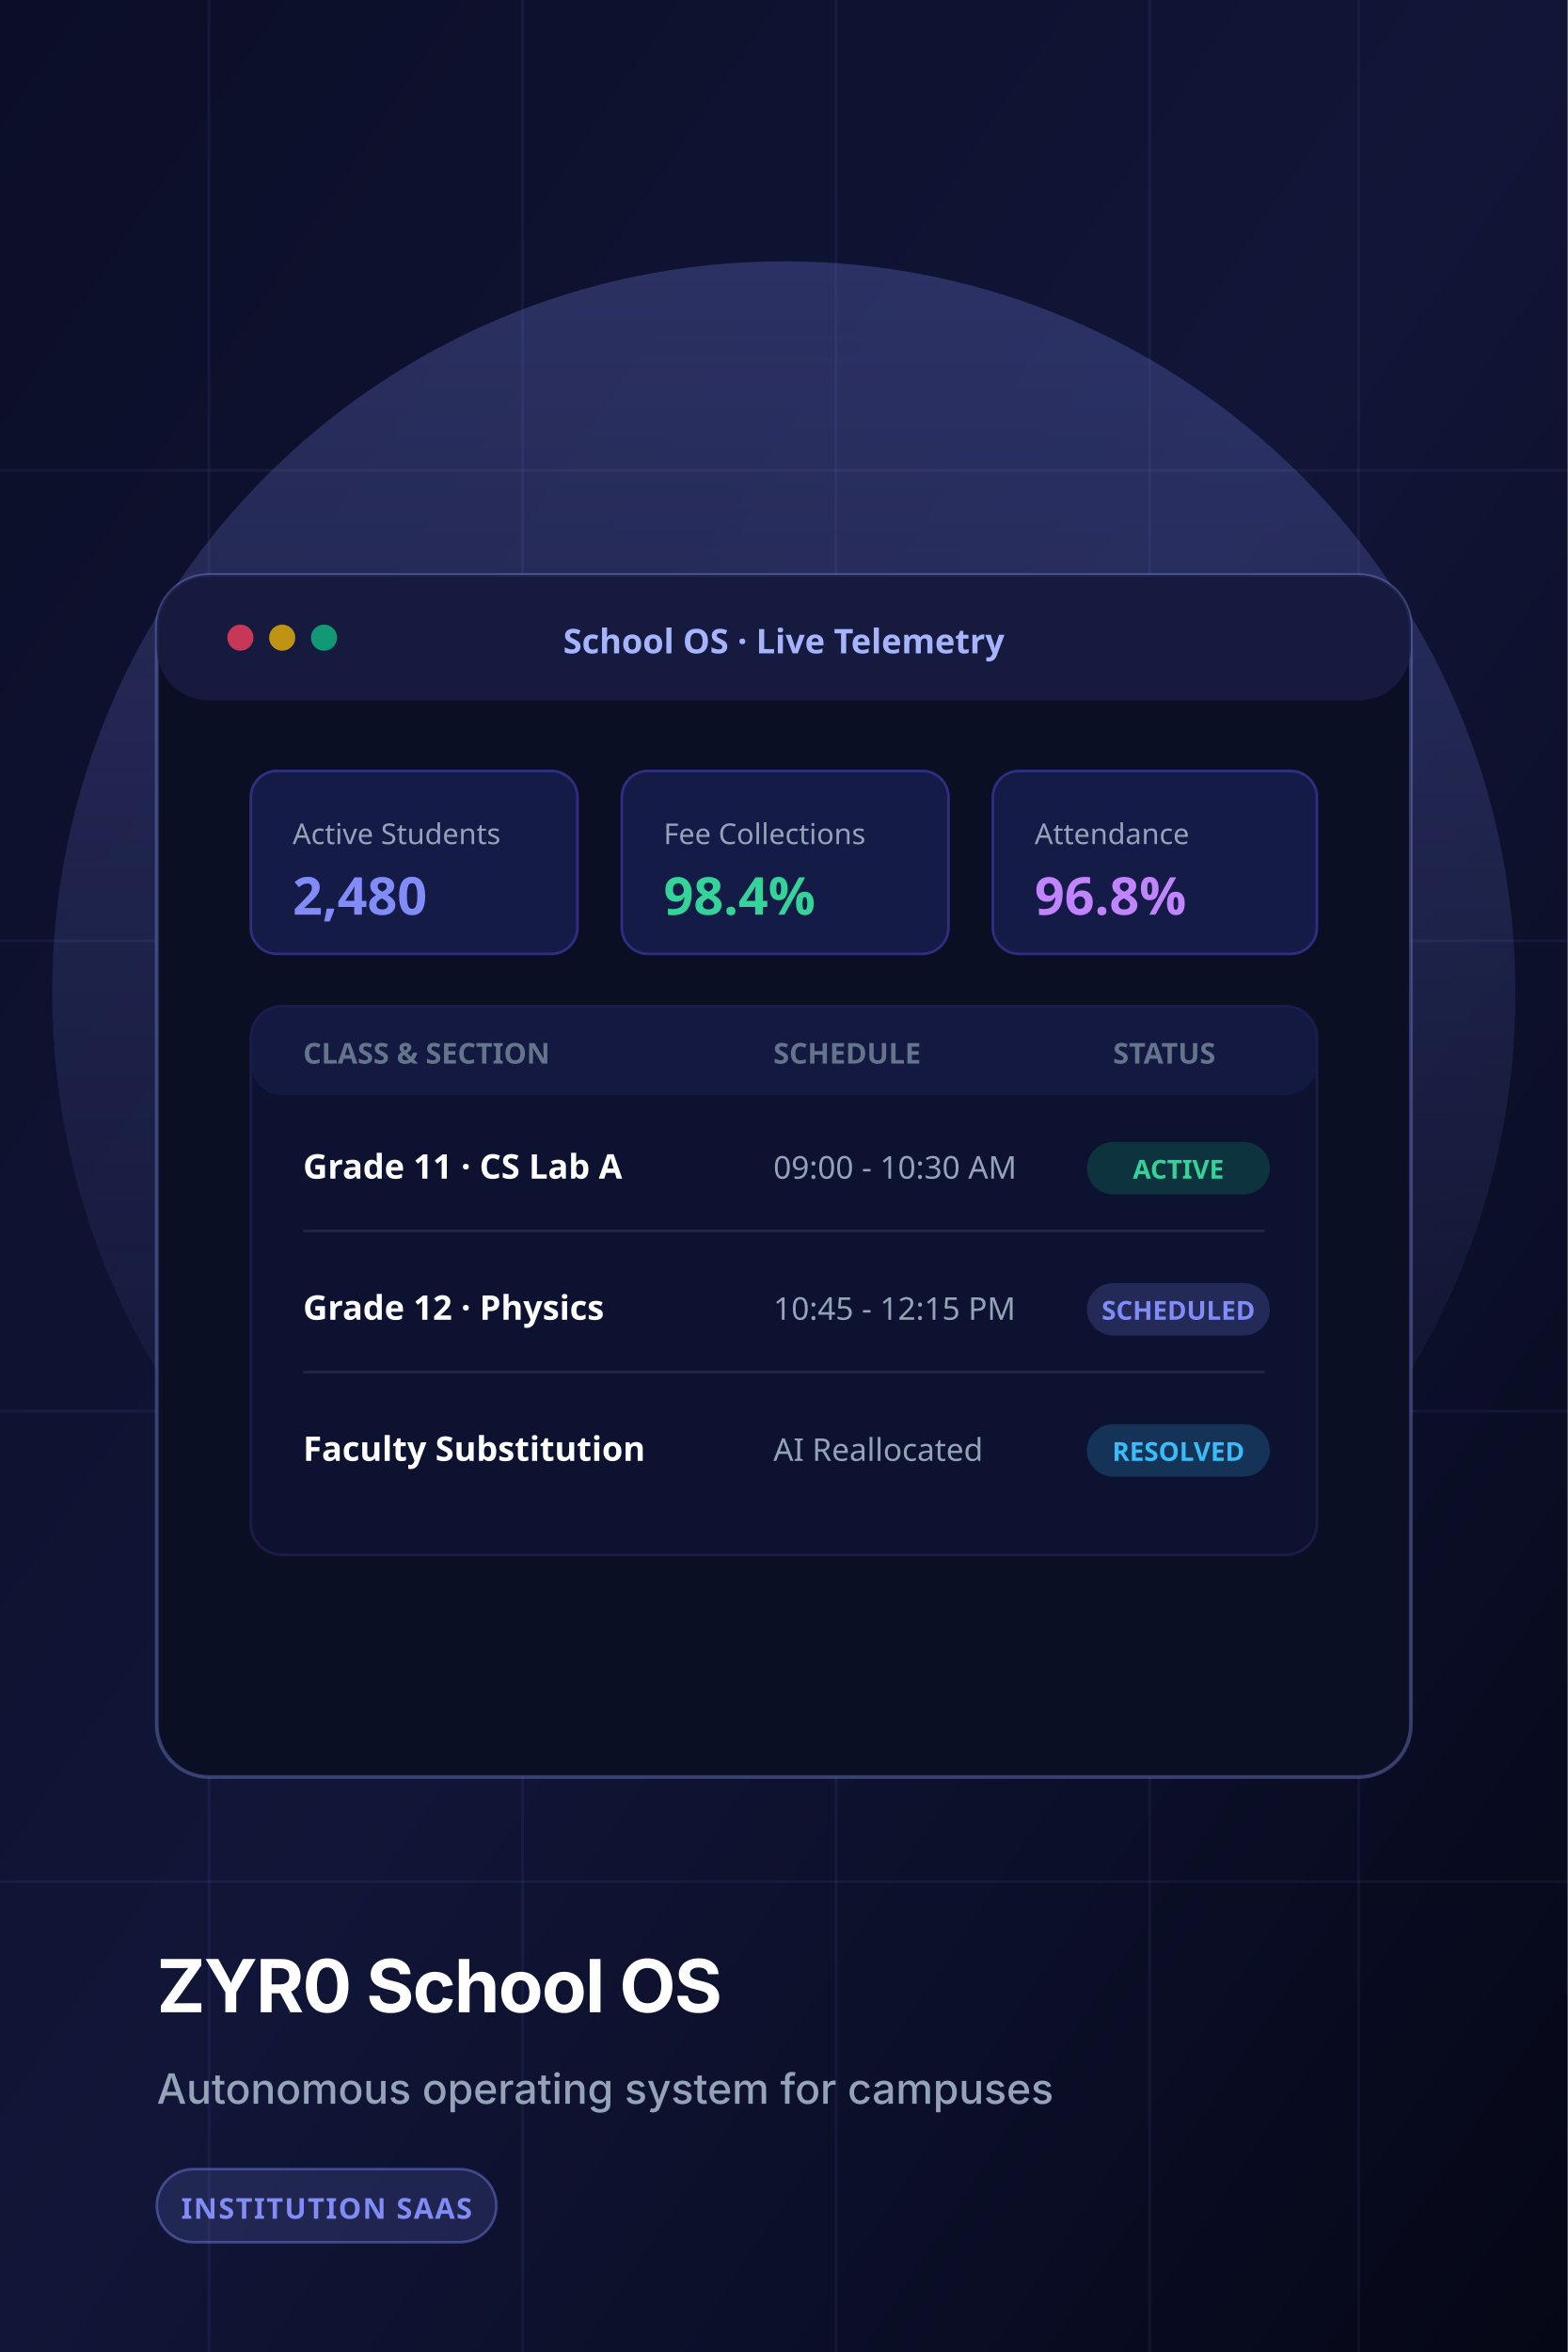
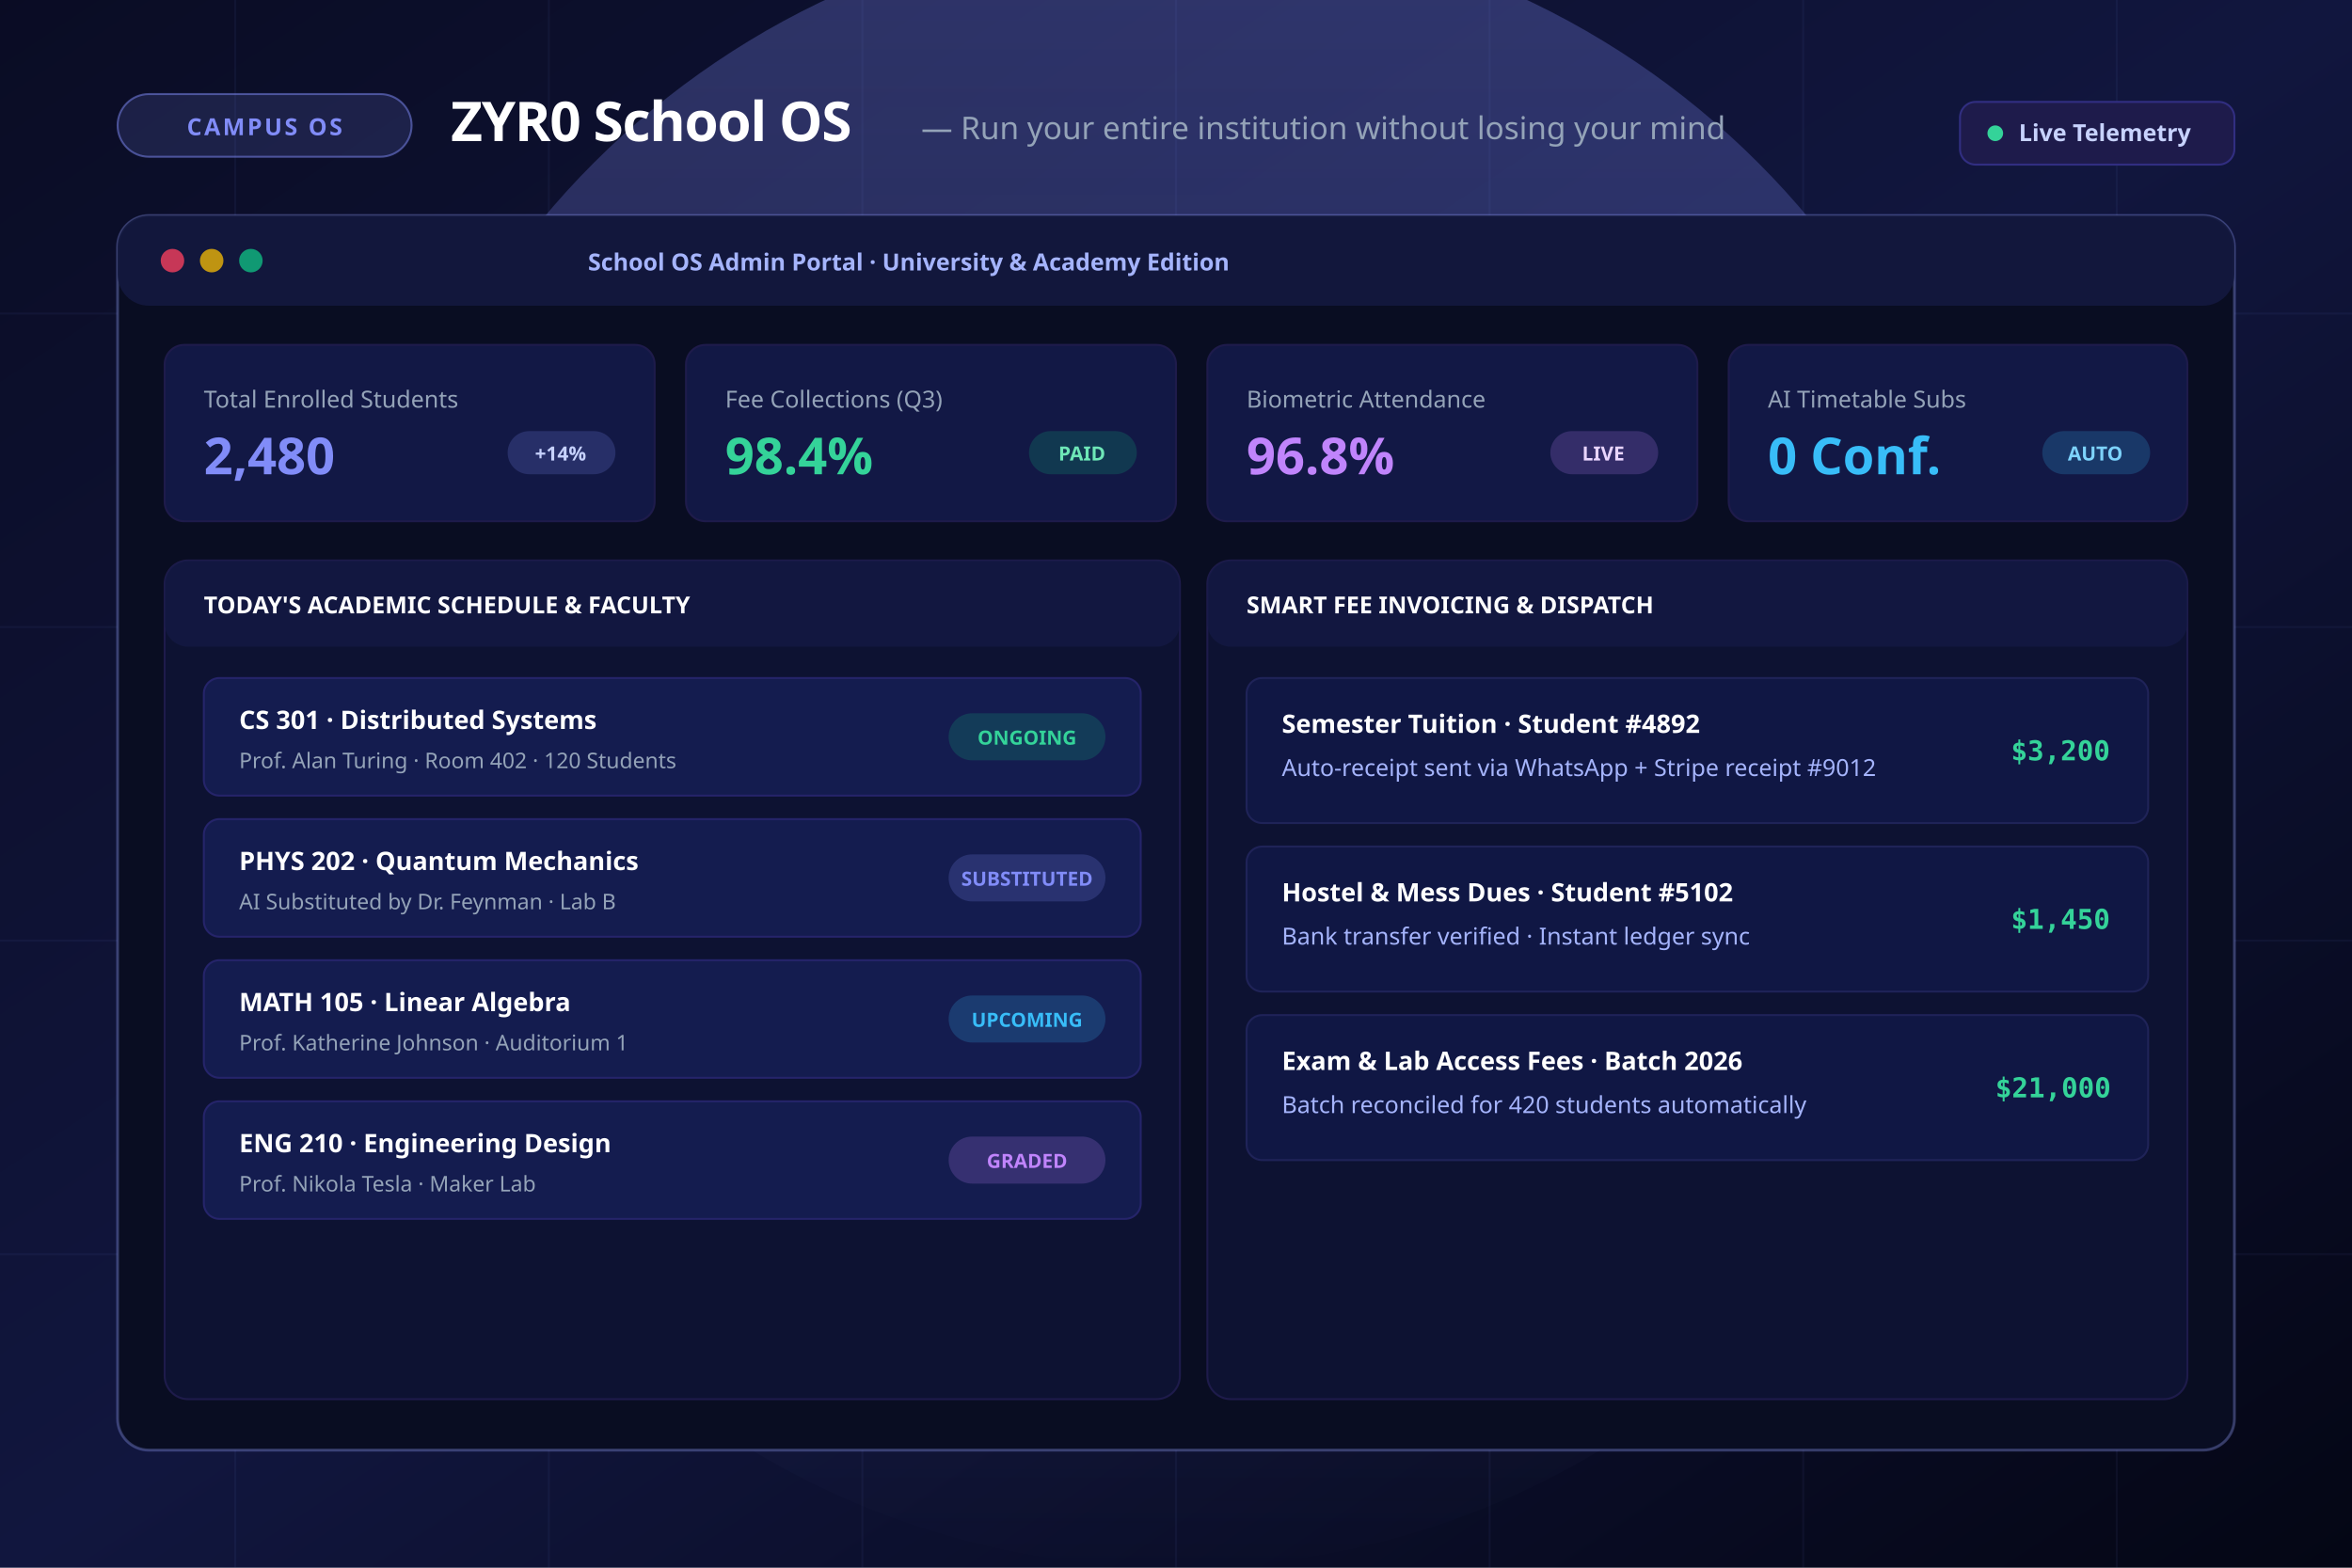
- <svg xmlns="http://www.w3.org/2000/svg" viewBox="0 0 600 900" width="600" height="900">
+ <svg xmlns="http://www.w3.org/2000/svg" viewBox="0 0 1200 800" width="1200" height="800">
  <defs>
    <linearGradient id="bg" x1="0%" y1="0%" x2="100%" y2="100%">
-       <stop offset="0%" stop-color="#0c0e27" />
-       <stop offset="50%" stop-color="#111638" />
-       <stop offset="100%" stop-color="#050716" />
+       <stop offset="0%" stop-color="#0a0c24" />
+       <stop offset="50%" stop-color="#11163e" />
+       <stop offset="100%" stop-color="#040614" />
    </linearGradient>
    <linearGradient id="accent" x1="0%" y1="0%" x2="100%" y2="100%">
      <stop offset="0%" stop-color="#818cf8" />
      <stop offset="100%" stop-color="#c084fc" />
    </linearGradient>
    <linearGradient id="glow" x1="0%" y1="0%" x2="0%" y2="100%">
-       <stop offset="0%" stop-color="#818cf8" stop-opacity="0.25" />
+       <stop offset="0%" stop-color="#818cf8" stop-opacity="0.3" />
      <stop offset="100%" stop-color="#818cf8" stop-opacity="0" />
    </linearGradient>
  </defs>
-   <rect width="600" height="900" fill="url(#bg)" />
-   <circle cx="300" cy="380" r="280" fill="url(#glow)" />
-   <g stroke="#818cf8" stroke-opacity="0.08" stroke-width="1">
-     <line x1="80" y1="0" x2="80" y2="900" />
-     <line x1="200" y1="0" x2="200" y2="900" />
-     <line x1="320" y1="0" x2="320" y2="900" />
-     <line x1="440" y1="0" x2="440" y2="900" />
-     <line x1="520" y1="0" x2="520" y2="900" />
-     <line x1="0" y1="180" x2="600" y2="180" />
-     <line x1="0" y1="360" x2="600" y2="360" />
-     <line x1="0" y1="540" x2="600" y2="540" />
-     <line x1="0" y1="720" x2="600" y2="720" />
+   <rect width="1200" height="800" fill="url(#bg)" />
+   <circle cx="600" cy="380" r="420" fill="url(#glow)" />
+   <g stroke="#818cf8" stroke-opacity="0.06" stroke-width="1">
+     <line x1="120" y1="0" x2="120" y2="800" />
+     <line x1="280" y1="0" x2="280" y2="800" />
+     <line x1="440" y1="0" x2="440" y2="800" />
+     <line x1="600" y1="0" x2="600" y2="800" />
+     <line x1="760" y1="0" x2="760" y2="800" />
+     <line x1="920" y1="0" x2="920" y2="800" />
+     <line x1="1080" y1="0" x2="1080" y2="800" />
+     <line x1="0" y1="160" x2="1200" y2="160" />
+     <line x1="0" y1="320" x2="1200" y2="320" />
+     <line x1="0" y1="480" x2="1200" y2="480" />
+     <line x1="0" y1="640" x2="1200" y2="640" />
  </g>
-   <g transform="translate(60, 220)">
-     <rect width="480" height="460" rx="20" fill="#0b0f24" stroke="#818cf8" stroke-opacity="0.3" stroke-width="1.5" />
-     <rect width="480" height="460" rx="20" fill="none" stroke="#ffffff" stroke-opacity="0.06" stroke-width="1" />
-     <rect width="480" height="48" rx="20" fill="#181d45" fill-opacity="0.8" />
-     <circle cx="32" cy="24" r="5" fill="#f43f5e" fill-opacity="0.8" />
-     <circle cx="48" cy="24" r="5" fill="#eab308" fill-opacity="0.8" />
-     <circle cx="64" cy="24" r="5" fill="#10b981" fill-opacity="0.8" />
-     <text x="240" y="30" font-family="system-ui, sans-serif" font-size="13" font-weight="600" fill="#a5b4fc" text-anchor="middle">School OS · Live Telemetry</text>
-     <g transform="translate(36, 75)">
+   <g transform="translate(60, 48)">
+     <rect width="150" height="32" rx="16" fill="#818cf8" fill-opacity="0.15" stroke="#818cf8" stroke-opacity="0.5" />
+     <text x="75" y="21" font-family="system-ui, sans-serif" font-size="12" font-weight="700" fill="#818cf8" text-anchor="middle" letter-spacing="0.1em">CAMPUS OS</text>
+     <text x="170" y="24" font-family="system-ui, sans-serif" font-size="28" font-weight="800" fill="#ffffff" letter-spacing="-0.02em">ZYR0 School OS</text>
+     <text x="410" y="23" font-family="system-ui, sans-serif" font-size="16" font-weight="500" fill="#94a3b8">— Run your entire institution without losing your mind</text>
+     <rect x="940" y="4" width="140" height="32" rx="8" fill="#1e1b4b" stroke="#312e81" stroke-width="1" />
+     <circle cx="958" cy="20" r="4" fill="#34d399" />
+     <text x="970" y="24" font-family="system-ui, sans-serif" font-size="12" font-weight="600" fill="#c7d2fe">Live Telemetry</text>
+   </g>
+   <g transform="translate(60, 110)">
+     <rect width="1080" height="630" rx="16" fill="#090d22" stroke="#818cf8" stroke-opacity="0.3" stroke-width="1.5" />
+     <rect width="1080" height="630" rx="16" fill="none" stroke="#ffffff" stroke-opacity="0.06" stroke-width="1" />
+     <rect width="1080" height="46" rx="16" fill="#131940" fill-opacity="0.9" />
+     <circle cx="28" cy="23" r="6" fill="#f43f5e" fill-opacity="0.8" />
+     <circle cx="48" cy="23" r="6" fill="#eab308" fill-opacity="0.8" />
+     <circle cx="68" cy="23" r="6" fill="#10b981" fill-opacity="0.8" />
+     <text x="240" y="28" font-family="system-ui, sans-serif" font-size="12" font-weight="600" fill="#a5b4fc">School OS Admin Portal · University &amp; Academy Edition</text>
+     <g transform="translate(24, 66)">
      <g>
-         <rect width="125" height="70" rx="10" fill="#151b47" stroke="#312e81" stroke-width="1" />
-         <text x="16" y="28" font-family="system-ui, sans-serif" font-size="11" fill="#94a3b8">Active Students</text>
-         <text x="16" y="55" font-family="system-ui, sans-serif" font-size="20" font-weight="700" fill="#818cf8">2,480</text>
+         <rect width="250" height="90" rx="10" fill="#121845" stroke="#1e1b4b" stroke-width="1" />
+         <text x="20" y="32" font-family="system-ui, sans-serif" font-size="12" fill="#94a3b8">Total Enrolled Students</text>
+         <text x="20" y="66" font-family="system-ui, sans-serif" font-size="26" font-weight="800" fill="#818cf8">2,480</text>
+         <rect x="175" y="44" width="55" height="22" rx="11" fill="#818cf8" fill-opacity="0.2" />
+         <text x="202" y="59" font-family="system-ui, sans-serif" font-size="10" font-weight="700" fill="#c7d2fe" text-anchor="middle">+14%</text>
      </g>
-       <g transform="translate(142, 0)">
-         <rect width="125" height="70" rx="10" fill="#151b47" stroke="#312e81" stroke-width="1" />
-         <text x="16" y="28" font-family="system-ui, sans-serif" font-size="11" fill="#94a3b8">Fee Collections</text>
-         <text x="16" y="55" font-family="system-ui, sans-serif" font-size="20" font-weight="700" fill="#34d399">98.4%</text>
+       <g transform="translate(266, 0)">
+         <rect width="250" height="90" rx="10" fill="#121845" stroke="#1e1b4b" stroke-width="1" />
+         <text x="20" y="32" font-family="system-ui, sans-serif" font-size="12" fill="#94a3b8">Fee Collections (Q3)</text>
+         <text x="20" y="66" font-family="system-ui, sans-serif" font-size="26" font-weight="800" fill="#34d399">98.4%</text>
+         <rect x="175" y="44" width="55" height="22" rx="11" fill="#10b981" fill-opacity="0.2" />
+         <text x="202" y="59" font-family="system-ui, sans-serif" font-size="10" font-weight="700" fill="#6ee7b7" text-anchor="middle">PAID</text>
      </g>
-       <g transform="translate(284, 0)">
-         <rect width="124" height="70" rx="10" fill="#151b47" stroke="#312e81" stroke-width="1" />
-         <text x="16" y="28" font-family="system-ui, sans-serif" font-size="11" fill="#94a3b8">Attendance</text>
-         <text x="16" y="55" font-family="system-ui, sans-serif" font-size="20" font-weight="700" fill="#c084fc">96.8%</text>
+       <g transform="translate(532, 0)">
+         <rect width="250" height="90" rx="10" fill="#121845" stroke="#1e1b4b" stroke-width="1" />
+         <text x="20" y="32" font-family="system-ui, sans-serif" font-size="12" fill="#94a3b8">Biometric Attendance</text>
+         <text x="20" y="66" font-family="system-ui, sans-serif" font-size="26" font-weight="800" fill="#c084fc">96.8%</text>
+         <rect x="175" y="44" width="55" height="22" rx="11" fill="#c084fc" fill-opacity="0.2" />
+         <text x="202" y="59" font-family="system-ui, sans-serif" font-size="10" font-weight="700" fill="#e9d5ff" text-anchor="middle">LIVE</text>
      </g>
-       <g transform="translate(0, 90)">
-         <rect width="408" height="210" rx="12" fill="#0d1230" stroke="#1e1b4b" stroke-width="1" />
-         <rect width="408" height="34" rx="12" fill="#181e4b" fill-opacity="0.6" />
-         <text x="20" y="22" font-family="system-ui, sans-serif" font-size="11" font-weight="600" fill="#64748b">CLASS &amp; SECTION</text>
-         <text x="200" y="22" font-family="system-ui, sans-serif" font-size="11" font-weight="600" fill="#64748b">SCHEDULE</text>
-         <text x="330" y="22" font-family="system-ui, sans-serif" font-size="11" font-weight="600" fill="#64748b">STATUS</text>
-         <g transform="translate(20, 52)">
-           <text x="0" y="14" font-family="system-ui, sans-serif" font-size="13" font-weight="600" fill="#ffffff">Grade 11 · CS Lab A</text>
-           <text x="180" y="14" font-family="system-ui, sans-serif" font-size="12" fill="#94a3b8">09:00 - 10:30 AM</text>
-           <rect x="300" y="0" width="70" height="20" rx="10" fill="#10b981" fill-opacity="0.2" />
-           <text x="335" y="14" font-family="system-ui, sans-serif" font-size="10" font-weight="600" fill="#34d399" text-anchor="middle">ACTIVE</text>
+       <g transform="translate(798, 0)">
+         <rect width="234" height="90" rx="10" fill="#121845" stroke="#1e1b4b" stroke-width="1" />
+         <text x="20" y="32" font-family="system-ui, sans-serif" font-size="12" fill="#94a3b8">AI Timetable Subs</text>
+         <text x="20" y="66" font-family="system-ui, sans-serif" font-size="26" font-weight="800" fill="#38bdf8">0 Conf.</text>
+         <rect x="160" y="44" width="55" height="22" rx="11" fill="#38bdf8" fill-opacity="0.2" />
+         <text x="187" y="59" font-family="system-ui, sans-serif" font-size="10" font-weight="700" fill="#7dd3fc" text-anchor="middle">AUTO</text>
+       </g>
+       <g transform="translate(0, 110)">
+         <rect width="518" height="428" rx="12" fill="#0d1232" stroke="#1e1b4b" stroke-width="1" />
+         <rect width="518" height="44" rx="12" fill="#151b47" fill-opacity="0.7" />
+         <text x="20" y="27" font-family="system-ui, sans-serif" font-size="12" font-weight="700" fill="#ffffff">TODAY'S ACADEMIC SCHEDULE &amp; FACULTY</text>
+         <g transform="translate(20, 60)">
+           <rect width="478" height="60" rx="8" fill="#141c4f" stroke="#25246a" stroke-width="1" />
+           <text x="18" y="26" font-family="system-ui, sans-serif" font-size="13" font-weight="700" fill="#ffffff">CS 301 · Distributed Systems</text>
+           <text x="18" y="46" font-family="system-ui, sans-serif" font-size="11" fill="#94a3b8">Prof. Alan Turing · Room 402 · 120 Students</text>
+           <rect x="380" y="18" width="80" height="24" rx="12" fill="#10b981" fill-opacity="0.2" />
+           <text x="420" y="34" font-family="system-ui, sans-serif" font-size="10" font-weight="700" fill="#34d399" text-anchor="middle">ONGOING</text>
+           <g transform="translate(0, 72)">
+             <rect width="478" height="60" rx="8" fill="#141c4f" stroke="#25246a" stroke-width="1" />
+             <text x="18" y="26" font-family="system-ui, sans-serif" font-size="13" font-weight="700" fill="#ffffff">PHYS 202 · Quantum Mechanics</text>
+             <text x="18" y="46" font-family="system-ui, sans-serif" font-size="11" fill="#94a3b8">AI Substituted by Dr. Feynman · Lab B</text>
+             <rect x="380" y="18" width="80" height="24" rx="12" fill="#818cf8" fill-opacity="0.2" />
+             <text x="420" y="34" font-family="system-ui, sans-serif" font-size="10" font-weight="700" fill="#818cf8" text-anchor="middle">SUBSTITUTED</text>
+           </g>
+           <g transform="translate(0, 144)">
+             <rect width="478" height="60" rx="8" fill="#141c4f" stroke="#25246a" stroke-width="1" />
+             <text x="18" y="26" font-family="system-ui, sans-serif" font-size="13" font-weight="700" fill="#ffffff">MATH 105 · Linear Algebra</text>
+             <text x="18" y="46" font-family="system-ui, sans-serif" font-size="11" fill="#94a3b8">Prof. Katherine Johnson · Auditorium 1</text>
+             <rect x="380" y="18" width="80" height="24" rx="12" fill="#38bdf8" fill-opacity="0.2" />
+             <text x="420" y="34" font-family="system-ui, sans-serif" font-size="10" font-weight="700" fill="#38bdf8" text-anchor="middle">UPCOMING</text>
+           </g>
+           <g transform="translate(0, 216)">
+             <rect width="478" height="60" rx="8" fill="#141c4f" stroke="#25246a" stroke-width="1" />
+             <text x="18" y="26" font-family="system-ui, sans-serif" font-size="13" font-weight="700" fill="#ffffff">ENG 210 · Engineering Design</text>
+             <text x="18" y="46" font-family="system-ui, sans-serif" font-size="11" fill="#94a3b8">Prof. Nikola Tesla · Maker Lab</text>
+             <rect x="380" y="18" width="80" height="24" rx="12" fill="#c084fc" fill-opacity="0.2" />
+             <text x="420" y="34" font-family="system-ui, sans-serif" font-size="10" font-weight="700" fill="#c084fc" text-anchor="middle">GRADED</text>
+           </g>
        </g>
-         <line x1="20" y1="86" x2="388" y2="86" stroke="#1e293b" stroke-width="1" />
-         <g transform="translate(20, 106)">
-           <text x="0" y="14" font-family="system-ui, sans-serif" font-size="13" font-weight="600" fill="#ffffff">Grade 12 · Physics</text>
-           <text x="180" y="14" font-family="system-ui, sans-serif" font-size="12" fill="#94a3b8">10:45 - 12:15 PM</text>
-           <rect x="300" y="0" width="70" height="20" rx="10" fill="#818cf8" fill-opacity="0.2" />
-           <text x="335" y="14" font-family="system-ui, sans-serif" font-size="10" font-weight="600" fill="#818cf8" text-anchor="middle">SCHEDULED</text>
-         </g>
-         <line x1="20" y1="140" x2="388" y2="140" stroke="#1e293b" stroke-width="1" />
-         <g transform="translate(20, 160)">
-           <text x="0" y="14" font-family="system-ui, sans-serif" font-size="13" font-weight="600" fill="#ffffff">Faculty Substitution</text>
-           <text x="180" y="14" font-family="system-ui, sans-serif" font-size="12" fill="#94a3b8">AI Reallocated</text>
-           <rect x="300" y="0" width="70" height="20" rx="10" fill="#38bdf8" fill-opacity="0.2" />
-           <text x="335" y="14" font-family="system-ui, sans-serif" font-size="10" font-weight="600" fill="#38bdf8" text-anchor="middle">RESOLVED</text>
+         <g transform="translate(532, 0)">
+           <rect width="500" height="428" rx="12" fill="#0d1232" stroke="#1e1b4b" stroke-width="1" />
+           <rect width="500" height="44" rx="12" fill="#151b47" fill-opacity="0.7" />
+           <text x="20" y="27" font-family="system-ui, sans-serif" font-size="12" font-weight="700" fill="#ffffff">SMART FEE INVOICING &amp; DISPATCH</text>
+           <g transform="translate(20, 60)">
+             <rect width="460" height="74" rx="8" fill="#101744" stroke="#1f2358" stroke-width="1" />
+             <text x="18" y="28" font-family="system-ui, sans-serif" font-size="13" font-weight="700" fill="#ffffff">Semester Tuition · Student #4892</text>
+             <text x="18" y="50" font-family="system-ui, sans-serif" font-size="12" fill="#a5b4fc">Auto-receipt sent via WhatsApp + Stripe receipt #9012</text>
+             <text x="390" y="42" font-family="monospace" font-size="14" font-weight="700" fill="#34d399">$3,200</text>
+             <g transform="translate(0, 86)">
+               <rect width="460" height="74" rx="8" fill="#101744" stroke="#1f2358" stroke-width="1" />
+               <text x="18" y="28" font-family="system-ui, sans-serif" font-size="13" font-weight="700" fill="#ffffff">Hostel &amp; Mess Dues · Student #5102</text>
+               <text x="18" y="50" font-family="system-ui, sans-serif" font-size="12" fill="#a5b4fc">Bank transfer verified · Instant ledger sync</text>
+               <text x="390" y="42" font-family="monospace" font-size="14" font-weight="700" fill="#34d399">$1,450</text>
+             </g>
+             <g transform="translate(0, 172)">
+               <rect width="460" height="74" rx="8" fill="#101744" stroke="#1f2358" stroke-width="1" />
+               <text x="18" y="28" font-family="system-ui, sans-serif" font-size="13" font-weight="700" fill="#ffffff">Exam &amp; Lab Access Fees · Batch 2026</text>
+               <text x="18" y="50" font-family="system-ui, sans-serif" font-size="12" fill="#a5b4fc">Batch reconciled for 420 students automatically</text>
+               <text x="382" y="42" font-family="monospace" font-size="14" font-weight="700" fill="#34d399">$21,000</text>
+             </g>
+           </g>
        </g>
      </g>
    </g>
  </g>
-   <text x="60" y="770" font-family="system-ui, -apple-system, sans-serif" font-weight="700" font-size="28" fill="#ffffff" letter-spacing="-0.02em">ZYR0 School OS</text>
-   <text x="60" y="805" font-family="system-ui, -apple-system, sans-serif" font-weight="500" font-size="16" fill="#94a3b8">Autonomous operating system for campuses</text>
-   <rect x="60" y="830" width="130" height="28" rx="14" fill="#818cf8" fill-opacity="0.15" stroke="#818cf8" stroke-opacity="0.4" />
-   <text x="125" y="849" font-family="system-ui, sans-serif" font-size="11" font-weight="600" fill="#818cf8" text-anchor="middle" letter-spacing="0.05em">INSTITUTION SAAS</text>
</svg>
